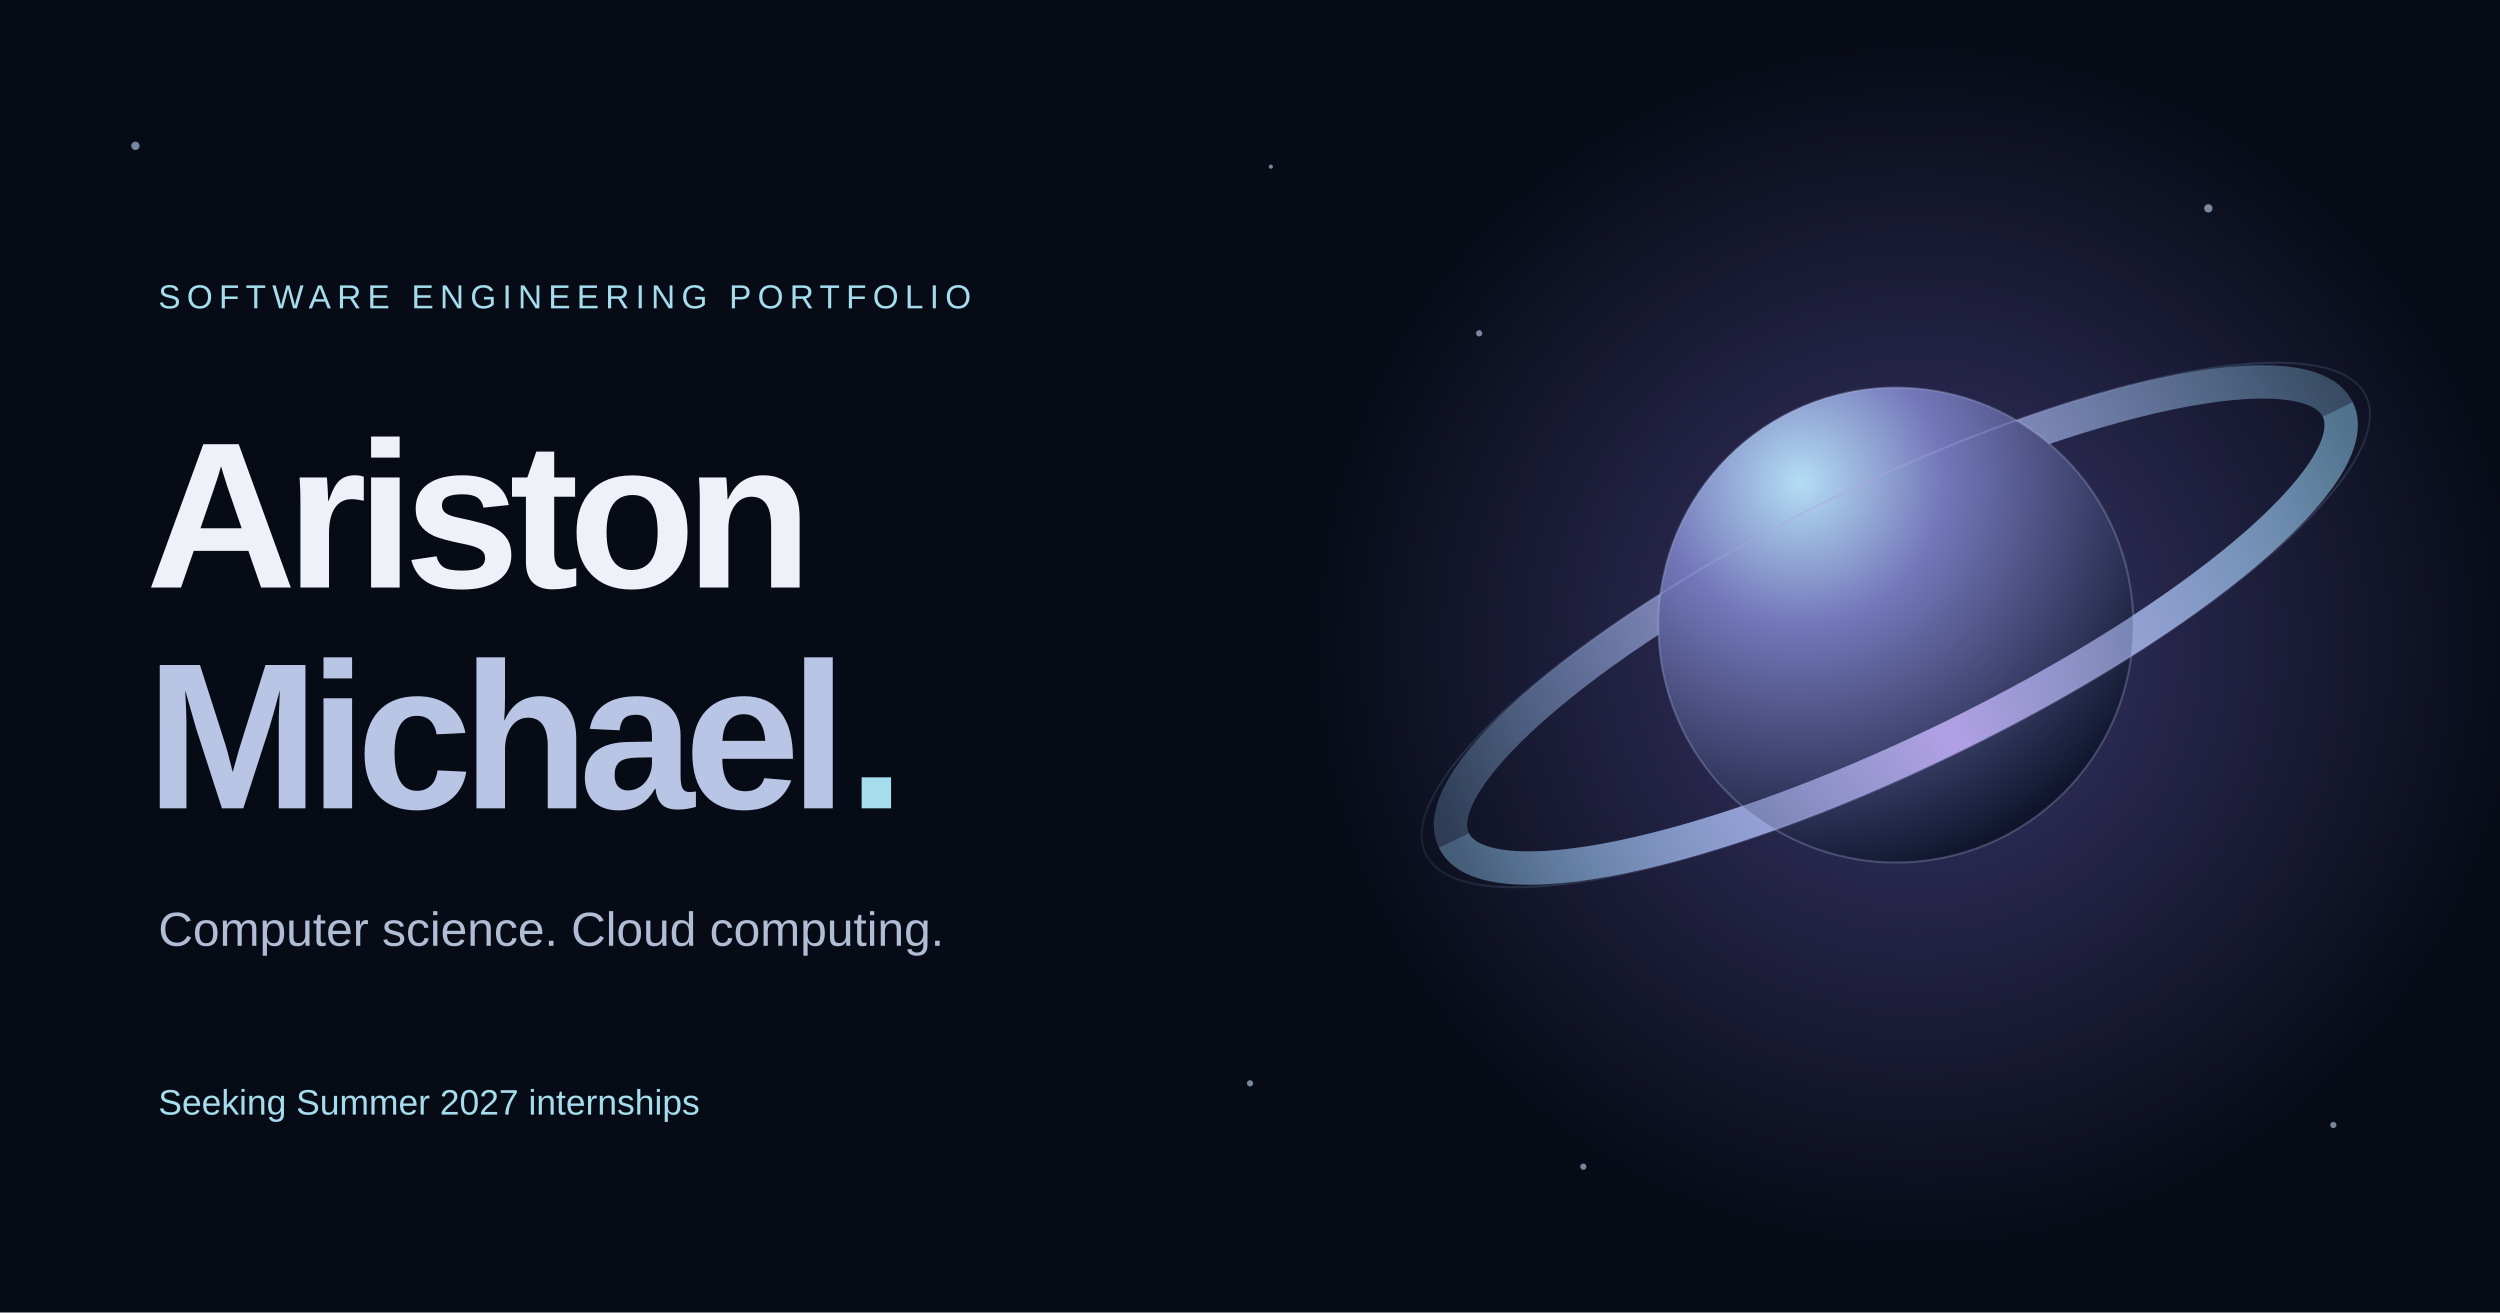
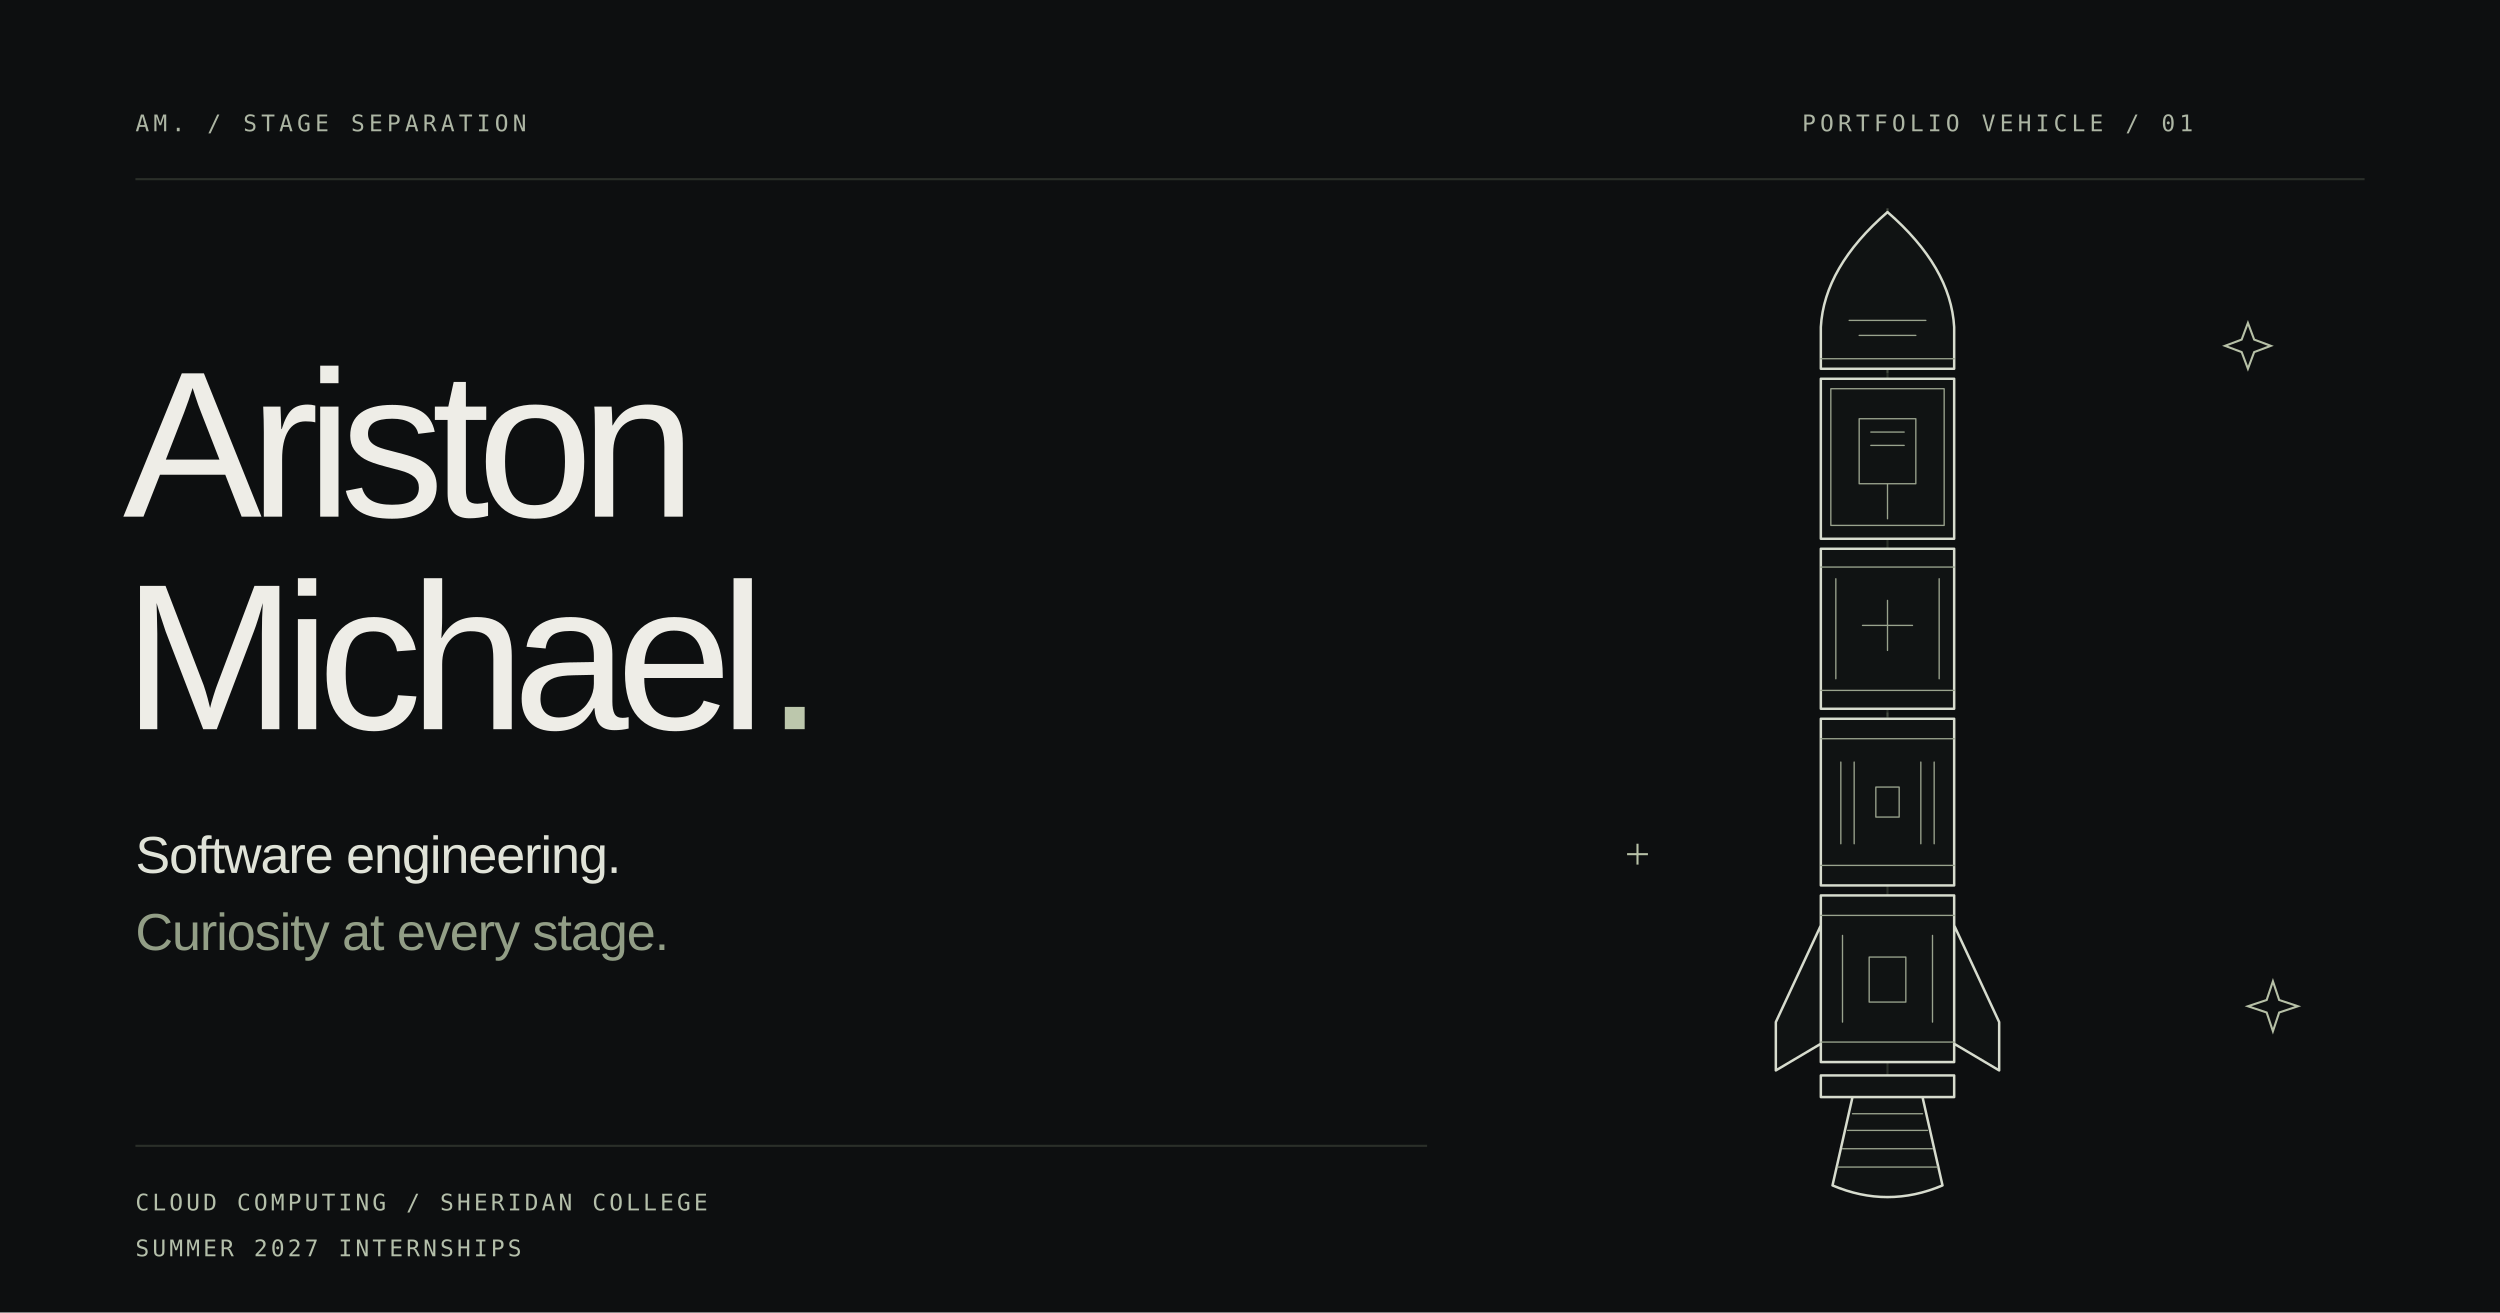
<svg xmlns="http://www.w3.org/2000/svg" width="1200" height="630" viewBox="0 0 1200 630">
-   <defs>
-     <radialGradient id="glow">
-       <stop stop-color="#3b376d" />
-       <stop offset="1" stop-color="#070b16" />
-     </radialGradient>
-     <radialGradient id="planet" cx=".3" cy=".2" r=".85">
-       <stop stop-color="#b4ddf4" />
-       <stop offset=".35" stop-color="#7478ba" />
-       <stop offset="1" stop-color="#10152d" />
-     </radialGradient>
-     <linearGradient id="ring">
-       <stop stop-color="#8abfe4" stop-opacity=".25" />
-       <stop offset=".5" stop-color="#b1a0e4" />
-       <stop offset="1" stop-color="#80b8d5" stop-opacity=".35" />
-     </linearGradient>
-   </defs>
-   <rect width="1200" height="630" fill="#070b16" />
-   <circle cx="920" cy="310" r="290" fill="url(#glow)" />
-   <g fill="#b4c8e7" opacity=".65">
-     <circle cx="65" cy="70" r="2" />
-     <circle cx="1060" cy="100" r="2" />
-     <circle cx="600" cy="520" r="1.5" />
-     <circle cx="710" cy="160" r="1.5" />
-     <circle cx="1120" cy="540" r="1.5" />
-     <circle cx="610" cy="80" r="1" />
-     <circle cx="760" cy="560" r="1.5" />
+   <rect width="1200" height="630" fill="#0d0f10" />
+   <g fill="#adb6a4" font-family="monospace" font-size="11" letter-spacing="2">
+     <text x="65" y="63">AM. / STAGE SEPARATION</text>
+     <text x="865" y="63">PORTFOLIO VEHICLE / 01</text>
  </g>
-   <g transform="rotate(-26 910 300)" fill="none" stroke="url(#ring)">
-     <ellipse cx="910" cy="300" rx="236" ry="60" stroke-width="16" />
+   <path d="M65 86H1135M65 550H685M906 100V559" stroke="#727c674a" fill="none" />
+   <path d="M906 100V559" stroke="#a8b39b" stroke-dasharray="2 9" opacity=".2" />
+   <g font-family="Avenir Next, Arial, sans-serif" fill="#eeede7" font-weight="500" letter-spacing="-6">
+     <text x="59" y="248" font-size="100">Ariston</text>
+     <text x="59" y="350" font-size="100">Michael<tspan fill="#bcc7ac">.</tspan>
+     </text>
  </g>
-   <circle cx="910" cy="300" r="114" fill="url(#planet)" stroke="#c3d3f0" stroke-opacity=".25" />
-   <g transform="rotate(-26 910 300)" fill="none" stroke="url(#ring)">
-     <path d="M674 300a236 60 0 0 0 472 0" stroke-width="16" />
-     <ellipse cx="910" cy="300" rx="251" ry="68" stroke-width="1" opacity=".4" />
+   <g font-family="Avenir Next, Arial, sans-serif" font-size="25" letter-spacing="-.5">
+     <text x="65" y="419" fill="#e0e3d8">Software engineering.</text>
+     <text x="65" y="456" fill="#929e86">Curiosity at every stage.</text>
  </g>
-   <g font-family="Arial, sans-serif">
-     <text x="76" y="148" font-size="16" fill="#a5dded" letter-spacing="3">SOFTWARE ENGINEERING PORTFOLIO</text>
-     <text x="70" y="282" font-size="100" font-weight="700" fill="#eef1f8" letter-spacing="-5">Ariston</text>
-     <text x="70" y="388" font-size="100" font-weight="700" fill="#b9c5e4" letter-spacing="-5">Michael<tspan fill="#a5dded">.</tspan>
-     </text>
-     <text x="76" y="454" font-size="23" fill="#b1bdd5">Computer science. Cloud computing.</text>
-     <text x="76" y="535" font-size="17" fill="#a5dded">Seeking Summer 2027 internships</text>
+   <g fill="#b4bfaa" font-family="monospace" font-size="11" letter-spacing="1.5">
+     <text x="65" y="581">CLOUD COMPUTING / SHERIDAN COLLEGE</text>
+     <text x="65" y="603">SUMMER 2027 INTERNSHIPS</text>
+   </g>
+   <g transform="translate(842 97) scale(.8)" stroke-linejoin="round" stroke-linecap="round">
+     <g fill="#101313" stroke="#d7dcce" stroke-width="1.5">
+       <path d="M40 100L40 75Q42 39 80 6Q118 39 120 75L120 100Z" />
+       <path d="M40 106H120V202H40ZM40 208H120V304H40ZM40 310H120V410H40ZM40 416H120V516H40ZM40 434L13 492V521L40 505M120 434L147 492V521L120 505M40 524H120V537H40ZM59 537H101L113 590Q80 604 47 590Z" />
+     </g>
+     <g fill="none" stroke="#99a38d" stroke-width=".8">
+       <path d="M57 71H103M63 80H97M40 94H120M46 112H114V194H46ZM63 130H97V169H63ZM70 138H90M70 146H90M80 169V190M40 219H120M40 293H120M49 226V286M111 226V286M65 254H95M80 239V269M40 322H120M40 398H120M52 336V385M60 336V385M100 336V385M108 336V385M73 351H87V369H73ZM40 428H120M40 504H120M53 440V492M107 440V492M69 453H91V480H69ZM59 547H101M56 557H104M53 568H107M50 579H110" />
+     </g>
+   </g>
+   <g fill="none" stroke="#b7c1a7" stroke-width="1">
+     <path d="M1079 155L1082 163L1090 166L1082 169L1079 177L1076 169L1068 166L1076 163Z" />
+     <path d="M781 410H791M786 405V415M1091 471L1094 480L1103 483L1094 486L1091 495L1088 486L1079 483L1088 480Z" />
  </g>
</svg>
